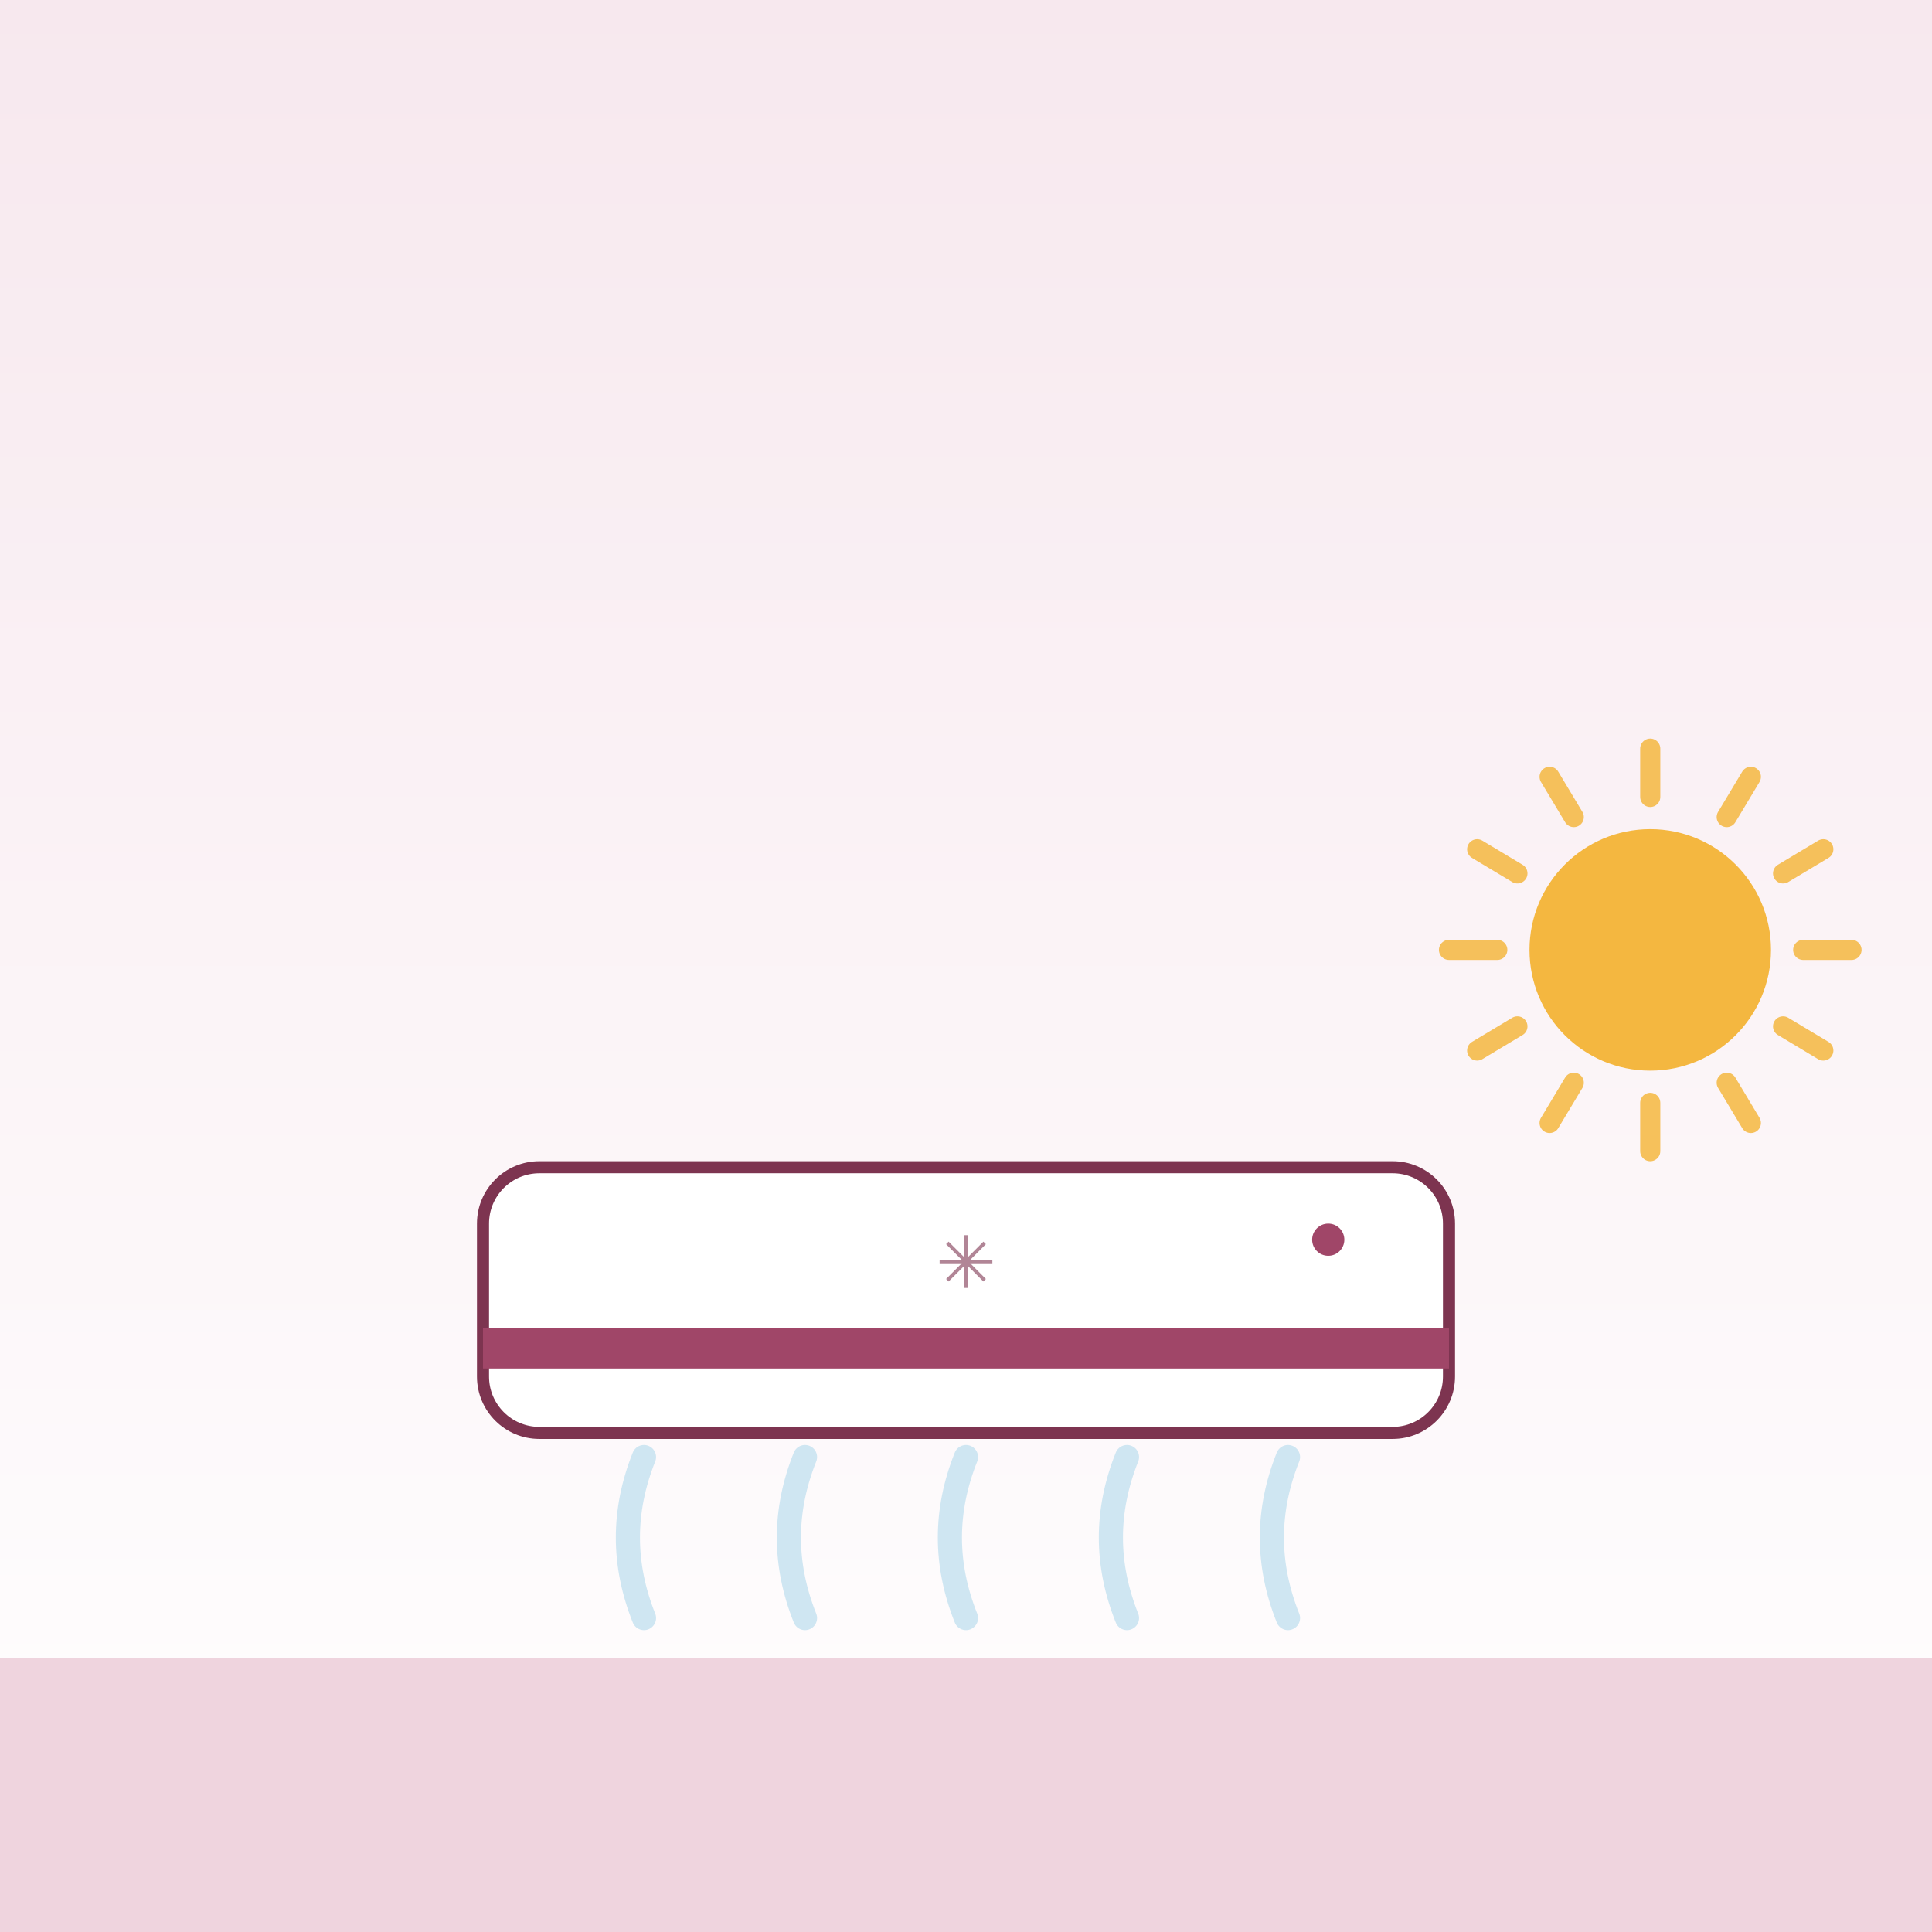
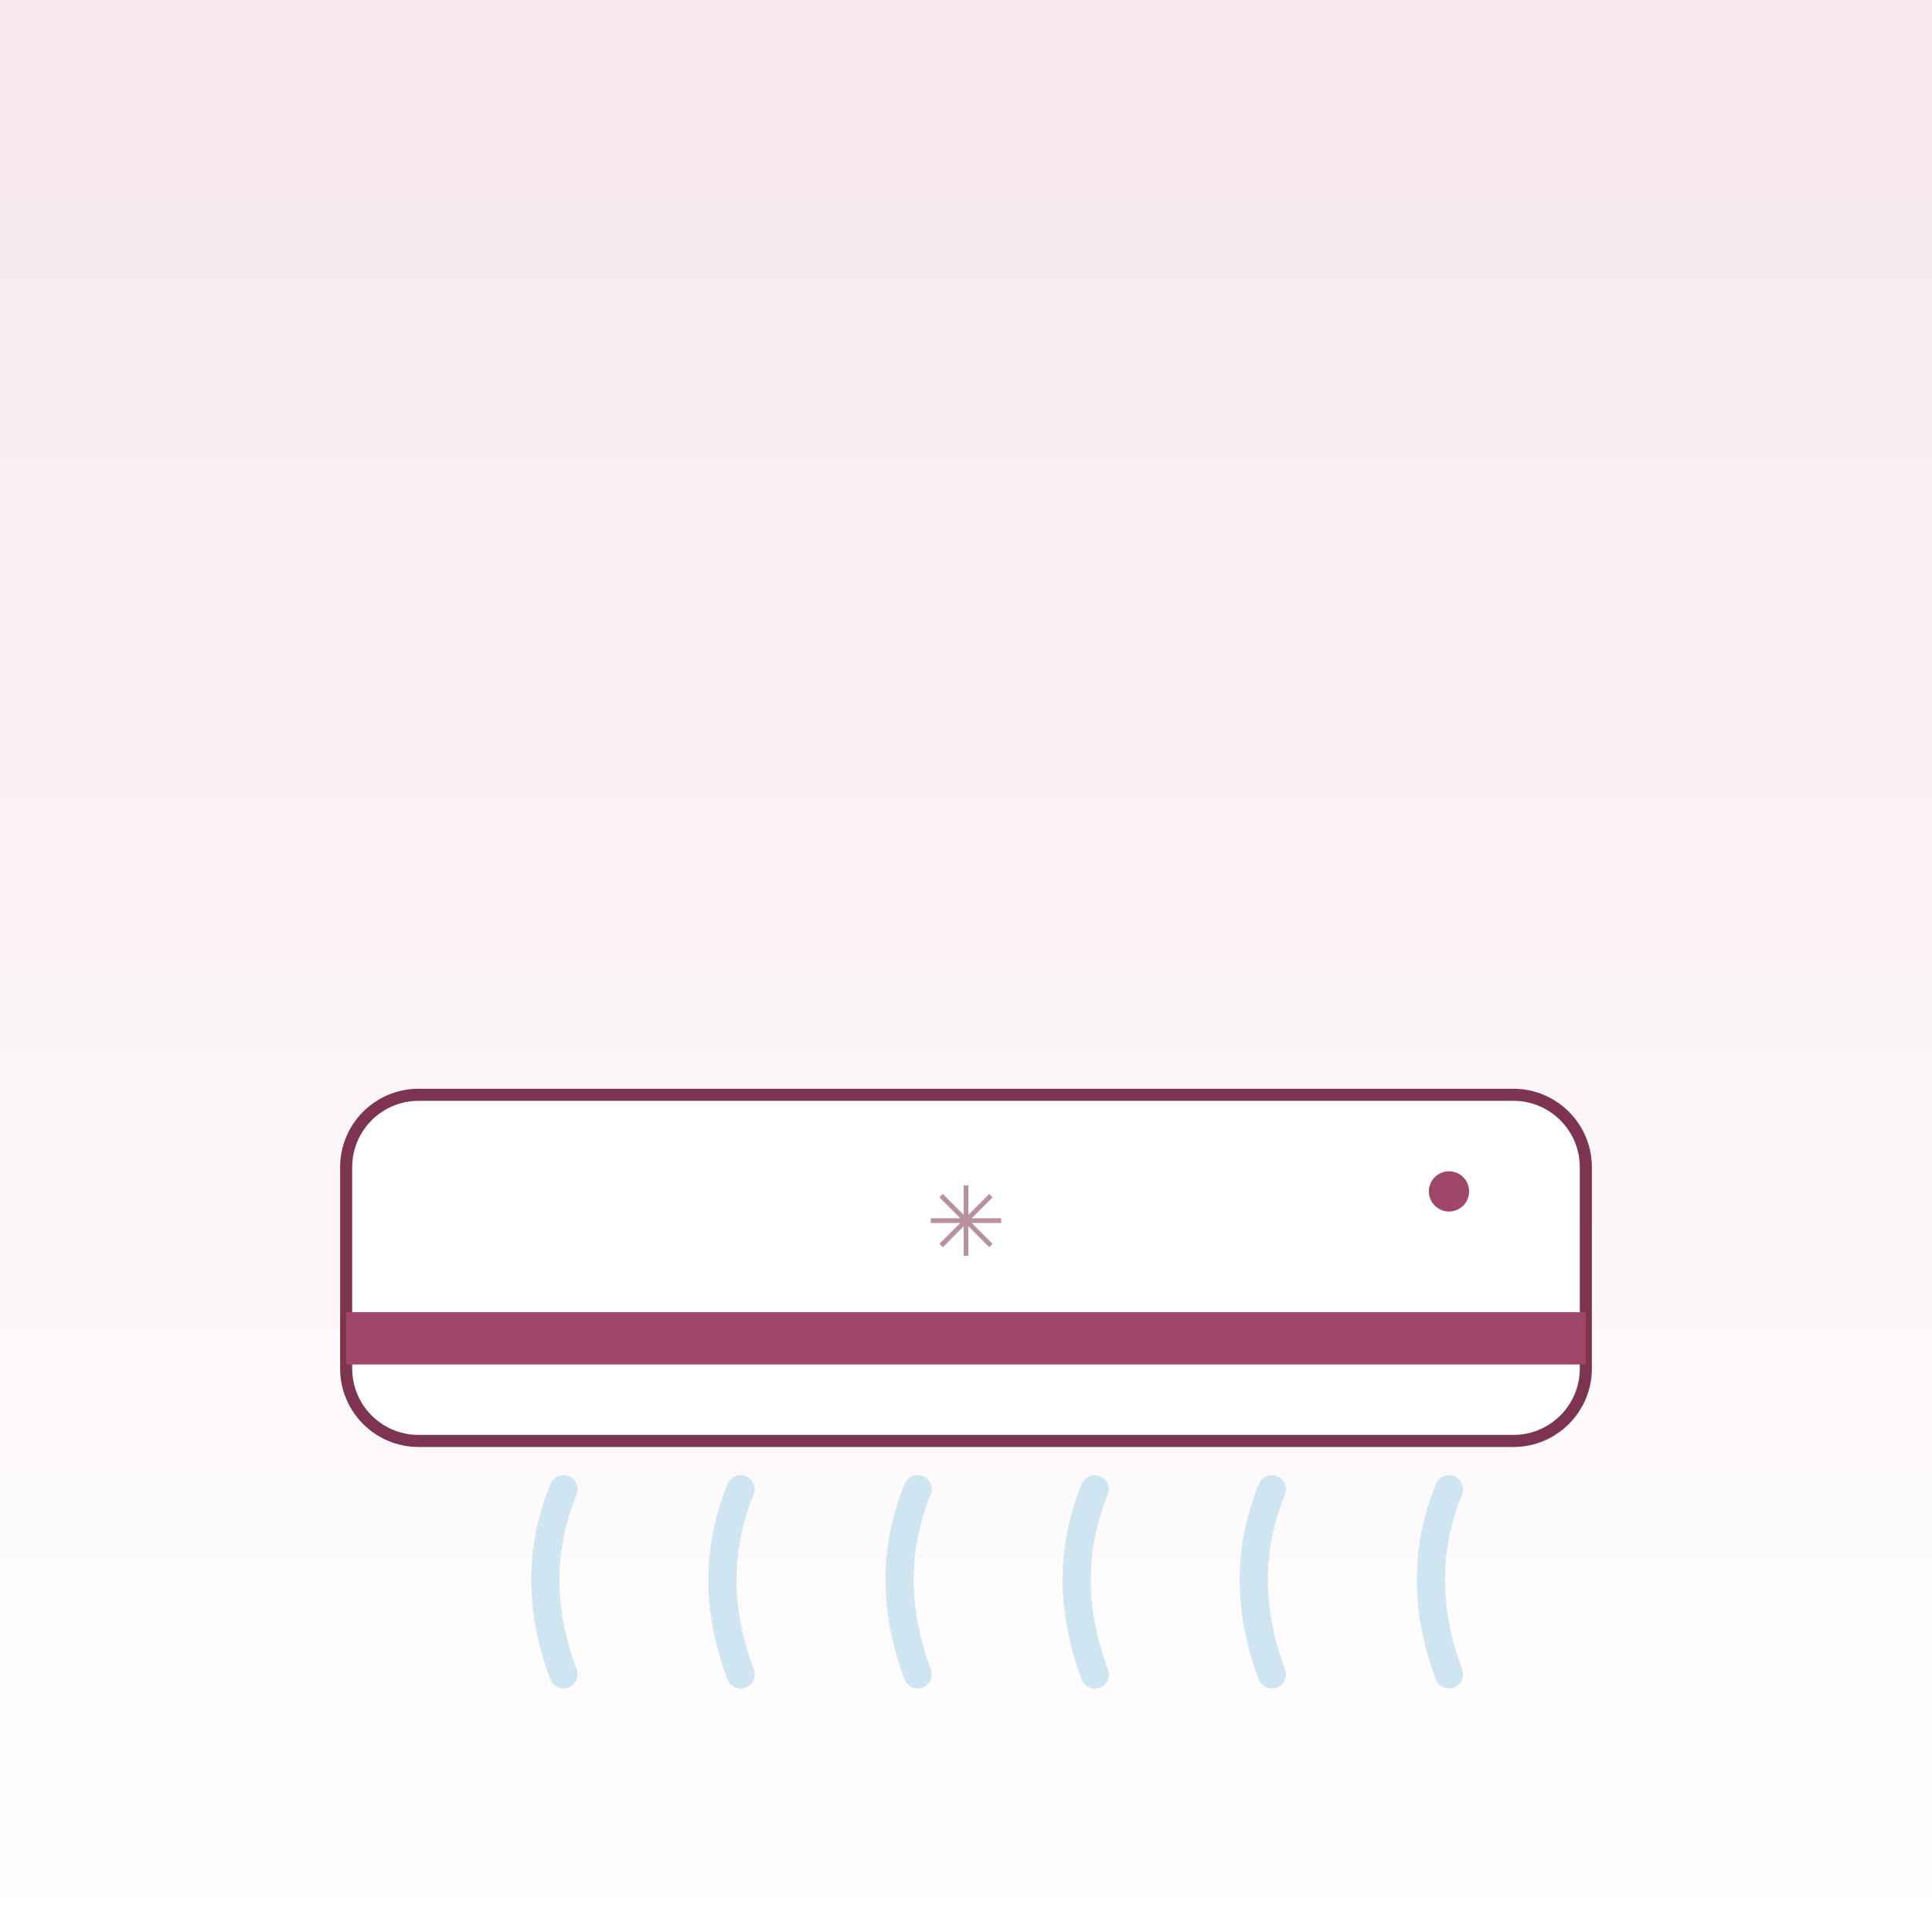
<svg xmlns="http://www.w3.org/2000/svg" viewBox="0 0 400 400" fill="none">
  <defs>
    <linearGradient id="sky" x1="0" y1="0" x2="0" y2="1">
      <stop offset="0" stop-color="#f7e8ee" />
      <stop offset="1" stop-color="#ffffff" />
    </linearGradient>
  </defs>
  <rect width="400" height="400" fill="url(#sky)" />
  <g transform="translate(0,150) scale(0.83333)">
-     <rect x="0" y="232" width="480" height="68" fill="#efd4de" />
-     <line x1="448" y1="56" x2="460" y2="56" stroke="#f4b740" stroke-width="5" stroke-linecap="round" opacity=".85" />
-     <line x1="443" y1="75" x2="453" y2="81" stroke="#f4b740" stroke-width="5" stroke-linecap="round" opacity=".85" />
-     <line x1="429" y1="89" x2="435" y2="99" stroke="#f4b740" stroke-width="5" stroke-linecap="round" opacity=".85" />
-     <line x1="410" y1="94" x2="410" y2="106" stroke="#f4b740" stroke-width="5" stroke-linecap="round" opacity=".85" />
-     <line x1="391" y1="89" x2="385" y2="99" stroke="#f4b740" stroke-width="5" stroke-linecap="round" opacity=".85" />
-     <line x1="377" y1="75" x2="367" y2="81" stroke="#f4b740" stroke-width="5" stroke-linecap="round" opacity=".85" />
-     <line x1="372" y1="56" x2="360" y2="56" stroke="#f4b740" stroke-width="5" stroke-linecap="round" opacity=".85" />
-     <line x1="377" y1="37" x2="367" y2="31" stroke="#f4b740" stroke-width="5" stroke-linecap="round" opacity=".85" />
-     <line x1="391" y1="23" x2="385" y2="13" stroke="#f4b740" stroke-width="5" stroke-linecap="round" opacity=".85" />
-     <line x1="410" y1="18" x2="410" y2="6" stroke="#f4b740" stroke-width="5" stroke-linecap="round" opacity=".85" />
-     <line x1="429" y1="23" x2="435" y2="13" stroke="#f4b740" stroke-width="5" stroke-linecap="round" opacity=".85" />
-     <line x1="443" y1="37" x2="453" y2="31" stroke="#f4b740" stroke-width="5" stroke-linecap="round" opacity=".85" />
-     <circle cx="410" cy="56" r="30" fill="#f4b740" />
-     <rect x="120" y="110" width="240" height="66" rx="14" fill="#ffffff" stroke="#7d3450" stroke-width="3" />
-     <rect x="120" y="150" width="240" height="10" fill="#a04668" />
-     <circle cx="330" cy="128" r="4" fill="#a04668" />
-     <path d="M160 182 q-8 20 0 40" stroke="#cfe6f2" stroke-width="6" fill="none" stroke-linecap="round" />
-     <path d="M200 182 q-8 20 0 40" stroke="#cfe6f2" stroke-width="6" fill="none" stroke-linecap="round" />
-     <path d="M240 182 q-8 20 0 40" stroke="#cfe6f2" stroke-width="6" fill="none" stroke-linecap="round" />
-     <path d="M280 182 q-8 20 0 40" stroke="#cfe6f2" stroke-width="6" fill="none" stroke-linecap="round" />
-     <path d="M320 182 q-8 20 0 40" stroke="#cfe6f2" stroke-width="6" fill="none" stroke-linecap="round" />
-     <text x="240" y="140" font-family="sans-serif" font-size="18" fill="#7d3450" text-anchor="middle" opacity=".6">✳</text>
+     <rect x="86" y="92" width="308" height="86" rx="18" fill="#ffffff" stroke="#7d3450" stroke-width="3" />
+     <rect x="86" y="146" width="308" height="13" fill="#a04668" />
+     <circle cx="360" cy="116" r="5" fill="#a04668" />
+     <text x="240" y="132" font-family="sans-serif" font-size="24" fill="#7d3450" text-anchor="middle" opacity=".55">✳</text>
+     <path d="M140 190 q-9 22 0 46" stroke="#cfe6f2" stroke-width="7" fill="none" stroke-linecap="round" />
+     <path d="M184 190 q-9 22 0 46" stroke="#cfe6f2" stroke-width="7" fill="none" stroke-linecap="round" />
+     <path d="M228 190 q-9 22 0 46" stroke="#cfe6f2" stroke-width="7" fill="none" stroke-linecap="round" />
+     <path d="M272 190 q-9 22 0 46" stroke="#cfe6f2" stroke-width="7" fill="none" stroke-linecap="round" />
+     <path d="M316 190 q-9 22 0 46" stroke="#cfe6f2" stroke-width="7" fill="none" stroke-linecap="round" />
+     <path d="M360 190 q-9 22 0 46" stroke="#cfe6f2" stroke-width="7" fill="none" stroke-linecap="round" />
  </g>
</svg>
